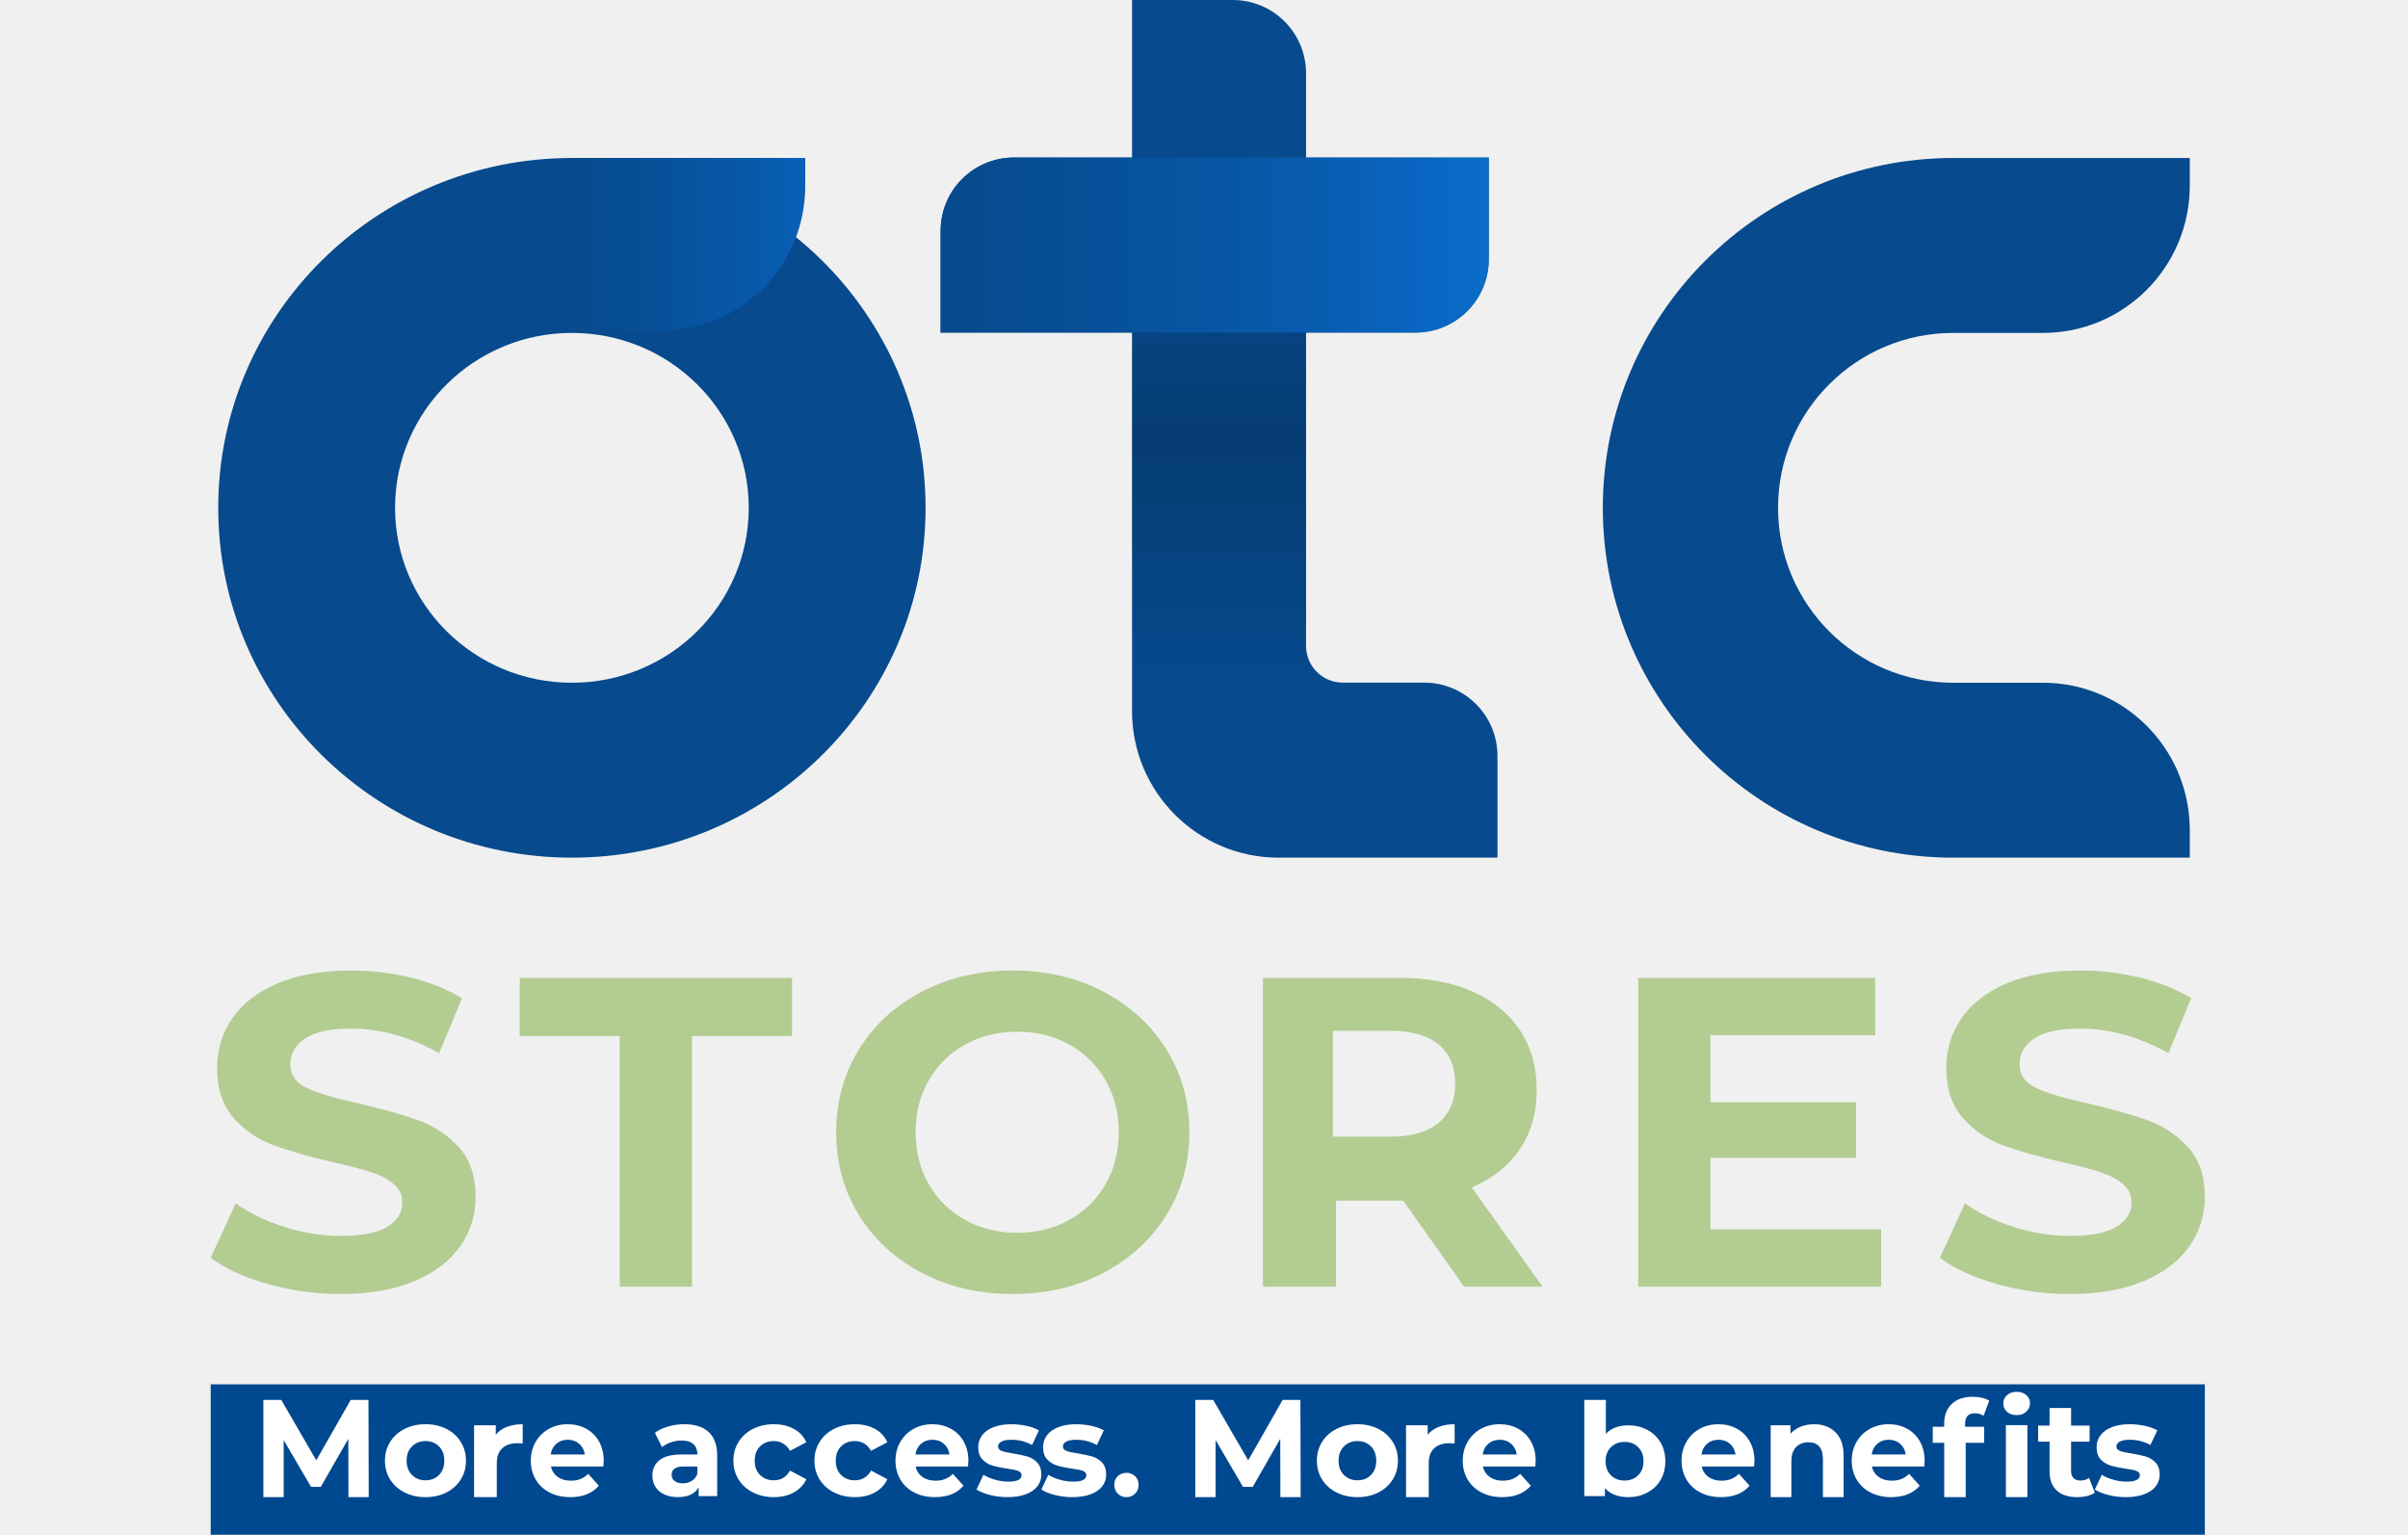
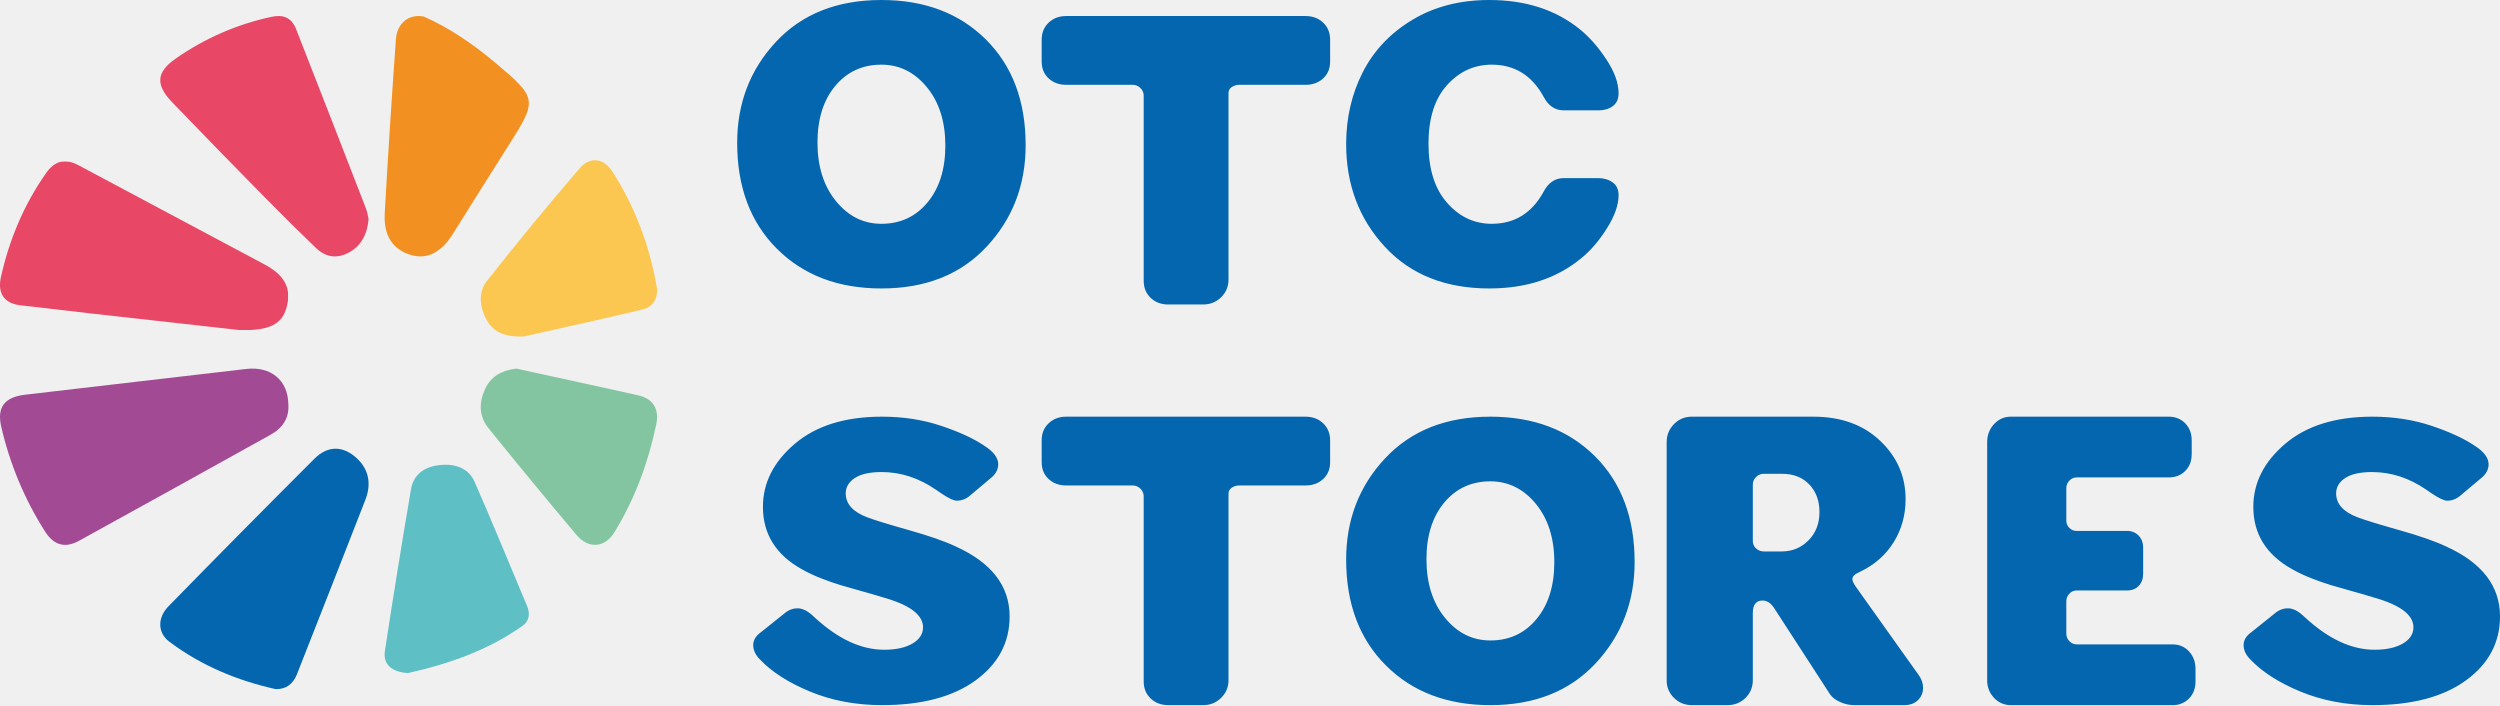
- <svg xmlns="http://www.w3.org/2000/svg" xmlns:xlink="http://www.w3.org/1999/xlink" width="320" height="204">
+ <svg xmlns="http://www.w3.org/2000/svg" xmlns:xlink="http://www.w3.org/1999/xlink" viewBox="0 0 156 44">
  <defs>
-     <path d="M94 46.5C94 72.181 72.957 93 47 93S0 72.181 0 46.5 21.043 0 47 0s47 20.819 47 46.5zm-23.5 0c0 12.84-10.521 23.25-23.5 23.25S23.5 59.34 23.5 46.5 34.021 23.25 47 23.25 70.5 33.66 70.5 46.5z" id="c" />
-     <path d="M48.563 9.744v11.195h24.28V34.46c0 5.38-4.359 9.743-9.736 9.743H48.563v41.659a4.87 4.87 0 004.868 4.872h10.832c5.378 0 9.737 4.362 9.737 9.743V114H44.911c-10.755 0-19.474-8.725-19.474-19.487V44.204H0V30.682c0-5.38 4.36-9.743 9.737-9.743h15.7V0h13.389c5.377 0 9.736 4.362 9.736 9.744z" transform="translate(97)" id="d" />
-     <path d="M48.563 0h24.28v13.522c0 5.381-4.359 9.743-9.736 9.743H0V9.744C0 4.362 4.36 0 9.737 0h38.825z" transform="translate(97 20.939)" id="f" />
-     <path d="M0 0h31v3.833C31 14.42 22.326 23 11.625 23H0V0z" transform="translate(48 21)" id="h" />
-     <path id="a" d="M0 0h320v204H0z" />
-     <linearGradient x1=".5" y1="0" x2=".5" y2="1" id="e">
-       <stop offset=".284" stop-color="#FFF" stop-opacity=".502" />
-       <stop offset=".512" stop-color="#A0A0A0" stop-opacity=".502" />
-       <stop offset=".787" stop-color="#FFF" stop-opacity=".502" />
-     </linearGradient>
-     <linearGradient x1="1" y1=".5" x2="0" y2=".5" id="g">
-       <stop offset="0" stop-color="#7C7C7C" stop-opacity=".502" />
-       <stop offset="1" stop-opacity=".502" />
-     </linearGradient>
-     <linearGradient x1="1" y1=".5" x2="0" y2=".5" id="i">
-       <stop offset="0" stop-color="#6B6B6B" stop-opacity=".412" />
-       <stop offset="1" stop-opacity=".502" />
-     </linearGradient>
-     <clipPath id="b">
-       <use xlink:href="#a" clip-rule="evenodd" />
-     </clipPath>
+     <path id="a" d="M0 .067h17.988v10.534H0z" />
+     <path id="c" d="M0 44h209V0H0z" />
  </defs>
-   <g clip-path="url(#b)">
-     <path d="M28 184h265v20H28v-20z" fill="#00488F" />
-     <g fill="#FFF">
-       <path d="M46.305 199l-.017-7.752-3.657 6.387h-1.294l-3.638-6.221V199H35v-12.923h2.378l4.65 8.03 4.578-8.03h2.36L49 199h-2.695z" />
-       <path d="M51.847 196.658c.46.733 1.101 1.308 1.923 1.721.82.415 1.746.621 2.778.621 1.033 0 1.955-.205 2.77-.62a4.751 4.751 0 001.913-1.722c.461-.737.692-1.57.692-2.503s-.23-1.766-.692-2.502c-.462-.737-1.1-1.309-1.913-1.725-.815-.413-1.738-.62-2.77-.62-1.033 0-1.958.207-2.778.62-.822.415-1.462.988-1.923 1.725-.461.736-.693 1.57-.693 2.502 0 .933.232 1.766.693 2.503zm7.198-2.504c0 .794-.234 1.424-.701 1.898-.468.474-1.067.71-1.794.71-.73 0-1.33-.238-1.804-.71-.474-.473-.71-1.104-.71-1.898q0-1.191.71-1.898c.474-.473 1.074-.71 1.804-.71.727 0 1.326.236 1.794.71.467.47.7 1.104.7 1.898z" fill-rule="evenodd" />
-       <path d="M67.344 189.663c.612-.238 1.318-.355 2.118-.355v2.557a11.438 11.438 0 00-.676-.037c-.865 0-1.542.222-2.031.667-.491.442-.736 1.109-.736 1.997V199H63v-9.55h2.884v1.261c.36-.461.847-.81 1.46-1.048z" />
-       <path d="M73.222 194.926h6.957c.034-.455.051-.701.051-.736 0-.982-.209-1.84-.624-2.582a4.31 4.31 0 00-1.719-1.707c-.728-.394-1.544-.593-2.444-.593-.923 0-1.758.207-2.504.62a4.552 4.552 0 00-1.76 1.732c-.428.742-.64 1.573-.64 2.496 0 .933.215 1.766.649 2.502.432.734 1.048 1.308 1.844 1.722.799.415 1.716.62 2.754.62q2.495 0 3.795-1.522l-1.419-1.575a3.05 3.05 0 01-1.034.692c-.37.146-.795.218-1.274.218-.695 0-1.276-.168-1.743-.508a2.203 2.203 0 01-.89-1.38zm-.035-1.594c.091-.607.342-1.085.753-1.435.41-.348.916-.525 1.521-.526.593 0 1.094.178 1.504.533.41.358.662.835.752 1.428h-4.53zm22.121.157c0-1.401-.378-2.447-1.13-3.142-.754-.695-1.833-1.042-3.236-1.04-.732 0-1.443.102-2.134.298-.691.2-1.284.478-1.778.842l.944 1.906c.326-.27.722-.482 1.19-.64a4.43 4.43 0 011.424-.237c.697 0 1.219.16 1.568.48.347.324.523.782.523 1.375h-2.091c-1.327 0-2.308.25-2.944.753-.634.502-.952 1.191-.952 2.066 0 .547.135 1.04.405 1.47.27.431.66.772 1.171 1.015.511.244 1.116.365 1.812.365 1.35 0 2.272-.438 2.766-1.312v1.172h2.462v-5.371zm-2.632 2.397a1.752 1.752 0 01-.742.952 2.205 2.205 0 01-1.197.326c-.462 0-.824-.104-1.087-.308-.265-.202-.397-.481-.397-.831 0-.736.54-1.101 1.619-1.101h1.804v.962z" fill-rule="evenodd" />
-       <path d="M100.069 198.378c-.819-.413-1.458-.988-1.918-1.721-.459-.737-.69-1.57-.69-2.502 0-.933.231-1.766.69-2.503.46-.736 1.1-1.31 1.918-1.724.817-.413 1.74-.62 2.767-.62 1.015 0 1.901.207 2.66.62a3.728 3.728 0 011.658 1.777l-2.167 1.139c-.502-.866-1.225-1.297-2.168-1.297-.727 0-1.332.235-1.808.7-.48.469-.717 1.104-.717 1.909 0 .805.238 1.44.717 1.906.477.468 1.08.701 1.808.701.955 0 1.679-.433 2.168-1.296l2.167 1.153c-.347.747-.898 1.33-1.657 1.751-.76.422-1.644.629-2.661.629-1.027-.001-1.95-.207-2.767-.622zm10.768 0a4.733 4.733 0 01-1.918-1.721c-.458-.737-.689-1.57-.689-2.502 0-.933.23-1.766.69-2.503.46-.736 1.099-1.31 1.917-1.724.818-.413 1.74-.62 2.767-.62 1.016 0 1.902.207 2.661.62a3.728 3.728 0 011.658 1.777l-2.168 1.139c-.501-.866-1.225-1.297-2.167-1.297-.728 0-1.333.235-1.808.7-.48.469-.718 1.104-.718 1.909 0 .805.238 1.44.718 1.906.477.468 1.08.701 1.808.701.955 0 1.678-.433 2.167-1.296l2.168 1.153c-.347.747-.899 1.33-1.658 1.751-.76.422-1.644.629-2.66.629-1.027-.001-1.95-.207-2.768-.622z" />
-       <path d="M121.684 194.926h6.957c.034-.455.051-.701.051-.736 0-.982-.209-1.84-.624-2.582a4.31 4.31 0 00-1.719-1.707c-.728-.394-1.544-.593-2.444-.593-.923 0-1.758.207-2.504.62a4.552 4.552 0 00-1.76 1.732c-.428.742-.641 1.573-.641 2.496 0 .933.216 1.766.65 2.502.432.734 1.048 1.308 1.844 1.722.799.415 1.716.62 2.754.62q2.495 0 3.795-1.522l-1.42-1.575a3.038 3.038 0 01-1.033.692c-.37.146-.795.218-1.274.218-.695 0-1.277-.168-1.743-.508a2.203 2.203 0 01-.89-1.38zm-.035-1.594c.091-.607.342-1.085.753-1.435.41-.348.916-.525 1.52-.526.594 0 1.095.178 1.505.533.41.358.662.835.752 1.428h-4.53z" fill-rule="evenodd" />
-       <path d="M131.574 198.716c-.755-.195-1.357-.436-1.804-.728l.92-1.959c.424.268.937.486 1.539.657a6.56 6.56 0 001.77.253c1.167 0 1.75-.286 1.75-.857 0-.268-.157-.46-.477-.579-.318-.116-.808-.215-1.468-.297-.779-.116-1.421-.25-1.929-.403a3.009 3.009 0 01-1.319-.805c-.37-.386-.556-.932-.556-1.646 0-.593.174-1.122.522-1.583.347-.46.855-.82 1.522-1.075.665-.257 1.452-.386 2.361-.386.673 0 1.34.074 2.01.218.665.146 1.217.347 1.653.604l-.92 1.942a5.522 5.522 0 00-2.743-.7c-.59 0-1.033.082-1.328.247-.295.164-.441.373-.441.628 0 .292.158.497.478.613.318.118.824.228 1.521.333.779.13 1.416.266 1.91.411.495.147.927.413 1.291.797.365.383.549.923.549 1.608a2.47 2.47 0 01-.53 1.559c-.356.455-.872.807-1.55 1.056-.679.253-1.483.376-2.414.376a9.275 9.275 0 01-2.317-.284zm8.616 0c-.756-.195-1.356-.436-1.805-.728l.921-1.959c.425.268.937.486 1.54.657.6.168 1.19.253 1.769.253 1.168 0 1.752-.286 1.752-.857 0-.268-.16-.46-.478-.579-.319-.116-.809-.215-1.469-.297-.778-.116-1.422-.25-1.928-.403a3.001 3.001 0 01-1.32-.805c-.37-.386-.556-.932-.556-1.646 0-.593.173-1.122.521-1.583.349-.46.857-.82 1.522-1.075.666-.257 1.454-.386 2.361-.386.673 0 1.342.074 2.01.218.665.146 1.217.347 1.654.604l-.92 1.942a5.527 5.527 0 00-2.744-.7c-.59 0-1.031.082-1.327.247-.295.164-.442.373-.442.628 0 .292.16.497.478.613.318.118.826.228 1.521.333.779.13 1.416.266 1.911.411a2.89 2.89 0 011.292.797c.365.383.547.923.547 1.608a2.47 2.47 0 01-.53 1.559c-.355.455-.872.807-1.55 1.056-.677.253-1.483.376-2.414.376a9.275 9.275 0 01-2.316-.284zm8.354-.181c-.31-.31-.467-.699-.467-1.166 0-.478.156-.864.467-1.156.31-.295.694-.444 1.15-.444a1.6 1.6 0 011.147.444c.312.293.467.678.467 1.156 0 .467-.155.856-.467 1.166-.31.31-.694.465-1.148.465a1.554 1.554 0 01-1.15-.465zm21.607.465l-.018-7.752-3.657 6.387h-1.294l-3.638-6.221V199h-2.698v-12.923h2.378l4.649 8.03 4.578-8.03h2.36l.035 12.923h-2.695z" />
-       <path d="M175.692 196.658a4.73 4.73 0 001.924 1.721c.82.415 1.745.621 2.778.621s1.955-.205 2.77-.62a4.751 4.751 0 001.913-1.722c.461-.737.692-1.57.692-2.503s-.231-1.766-.692-2.502c-.463-.737-1.1-1.309-1.914-1.725-.814-.413-1.738-.62-2.77-.62s-1.957.207-2.777.62c-.822.415-1.462.988-1.924 1.725-.46.736-.692 1.57-.692 2.502 0 .933.231 1.766.692 2.503zm7.199-2.504c0 .794-.235 1.424-.701 1.898-.468.474-1.067.71-1.794.71-.73 0-1.33-.238-1.804-.71-.474-.473-.711-1.104-.711-1.898q0-1.191.71-1.898c.474-.473 1.074-.71 1.804-.71.728 0 1.327.236 1.795.71.466.47.7 1.104.7 1.898z" fill-rule="evenodd" />
-       <path d="M191.19 189.663c.61-.238 1.318-.355 2.117-.355v2.557a11.444 11.444 0 00-.676-.037c-.864 0-1.542.222-2.031.667-.492.442-.736 1.109-.736 1.997V199h-3.018v-9.55h2.884v1.261c.36-.461.846-.81 1.46-1.048z" />
-       <path d="M197.069 194.926h6.957c.033-.455.051-.701.051-.736 0-.982-.209-1.84-.625-2.582a4.31 4.31 0 00-1.718-1.707c-.729-.394-1.544-.593-2.445-.593-.923 0-1.758.207-2.503.62a4.552 4.552 0 00-1.76 1.732c-.428.742-.641 1.573-.641 2.496 0 .933.215 1.766.65 2.502.432.734 1.047 1.308 1.844 1.722.798.415 1.716.62 2.754.62q2.495 0 3.795-1.522l-1.42-1.575a3.038 3.038 0 01-1.033.692c-.37.146-.795.218-1.274.218-.696 0-1.277-.168-1.744-.508a2.203 2.203 0 01-.888-1.38zm-.035-1.594c.09-.607.342-1.085.752-1.435.41-.348.917-.525 1.522-.526.593 0 1.094.178 1.504.533.41.358.661.835.752 1.428h-4.53zm23.63-1.613a4.435 4.435 0 00-1.773-1.67 5.266 5.266 0 00-2.51-.593c-1.261 0-2.254.374-2.976 1.121v-4.5h-2.867v12.786h2.74v-1.067c.71.802 1.744 1.204 3.104 1.204.919 0 1.756-.196 2.51-.593a4.423 4.423 0 001.772-1.672c.43-.718.643-1.554.643-2.507 0-.953-.213-1.79-.643-2.51zm-2.26 2.508c0 .782-.236 1.402-.709 1.869-.472.466-1.075.698-1.81.698-.733 0-1.338-.232-1.809-.698-.472-.466-.708-1.087-.708-1.87q0-1.173.708-1.868c.471-.466 1.076-.7 1.81-.7s1.337.233 1.81.7c.472.462.708 1.086.708 1.869zm7.742.699h6.957c.033-.455.051-.701.051-.736 0-.982-.209-1.84-.624-2.582a4.31 4.31 0 00-1.719-1.707c-.728-.394-1.544-.593-2.444-.593-.924 0-1.758.207-2.504.62a4.552 4.552 0 00-1.76 1.732c-.428.742-.641 1.573-.641 2.496 0 .933.216 1.766.65 2.502.432.734 1.047 1.308 1.844 1.722.798.415 1.716.62 2.754.62q2.495 0 3.795-1.522l-1.42-1.575a3.038 3.038 0 01-1.033.692c-.37.146-.795.218-1.274.218-.695 0-1.277-.168-1.743-.508a2.203 2.203 0 01-.89-1.38zm-.036-1.594c.091-.607.342-1.085.752-1.435.41-.348.918-.525 1.522-.526.593 0 1.094.178 1.504.533.41.358.662.835.752 1.428h-4.53z" fill-rule="evenodd" />
-       <path d="M243.915 190.371c.723.712 1.085 1.766 1.085 3.16V199h-2.75v-5.04c0-.758-.163-1.324-.493-1.696-.328-.37-.805-.557-1.427-.557-.694 0-1.246.215-1.657.648-.412.432-.616 1.072-.616 1.925V199h-2.75v-9.55h2.628v1.12a3.655 3.655 0 011.357-.935 4.699 4.699 0 011.778-.327c1.174-.002 2.123.353 2.845 1.063z" />
-       <path d="M248.76 194.926h6.958c.036-.455.051-.701.051-.736 0-.982-.209-1.84-.624-2.582a4.31 4.31 0 00-1.719-1.707c-.728-.394-1.542-.593-2.443-.593-.923 0-1.758.207-2.503.62a4.546 4.546 0 00-1.762 1.732c-.427.742-.64 1.573-.64 2.496 0 .933.216 1.766.649 2.502.432.734 1.048 1.308 1.846 1.722.798.415 1.715.62 2.752.62q2.497 0 3.795-1.522l-1.419-1.575a3.032 3.032 0 01-1.033.692 3.46 3.46 0 01-1.275.218c-.694 0-1.276-.168-1.743-.508a2.209 2.209 0 01-.89-1.38zm-.031-1.594c.09-.607.34-1.085.75-1.435.412-.348.918-.525 1.522-.526.593 0 1.095.178 1.505.533.41.358.66.835.751 1.428h-4.528zm17.982-5.68a1.428 1.428 0 01-.495-1.104c0-.44.165-.808.495-1.105.33-.294.757-.443 1.282-.443.524 0 .952.142 1.281.427.328.283.495.639.495 1.066 0 .462-.165.844-.495 1.147-.33.305-.757.454-1.281.454-.525.001-.952-.145-1.282-.442zm-3.038 1.991h-2.525v-.406c0-.926.433-1.388 1.3-1.388q.659 0 1.153.337l.75-2.01a3.016 3.016 0 00-.961-.382 5.383 5.383 0 00-1.217-.134c-1.208 0-2.145.32-2.81.962-.667.637-.998 1.503-.998 2.594v.427h-1.52v2.136h1.52V199h2.855v-7.221h2.453v-2.136zm5.746-.214h-2.856V199h2.856v-9.57z" fill-rule="evenodd" />
-       <path d="M278.384 198.396a2.96 2.96 0 01-1.035.455c-.41.101-.841.149-1.293.149-1.174 0-2.082-.29-2.724-.873-.642-.58-.964-1.435-.964-2.564v-3.937h-1.522v-2.139h1.522v-2.333h2.861v2.333h2.458v2.14h-2.458v3.902c0 .402.106.714.322.935.213.219.516.328.909.328.451 0 .836-.117 1.154-.356l.77 1.96zm1.806.32c-.756-.195-1.356-.436-1.805-.728l.921-1.959c.425.268.937.486 1.54.657.6.168 1.19.253 1.769.253 1.168 0 1.752-.286 1.752-.857 0-.268-.16-.46-.478-.579-.319-.116-.809-.215-1.469-.297-.778-.116-1.422-.25-1.928-.403a3.001 3.001 0 01-1.32-.805c-.37-.386-.556-.932-.556-1.646 0-.593.173-1.122.521-1.583.349-.46.857-.82 1.522-1.075.666-.257 1.454-.386 2.361-.386.673 0 1.342.074 2.01.218.665.146 1.217.347 1.654.604l-.92 1.942a5.527 5.527 0 00-2.744-.7c-.59 0-1.031.082-1.327.247-.295.164-.442.373-.442.628 0 .292.16.497.478.613.318.118.826.228 1.521.333.779.13 1.416.266 1.911.411a2.89 2.89 0 011.292.797c.365.383.547.923.547 1.608a2.47 2.47 0 01-.53 1.559c-.355.455-.872.807-1.55 1.056-.677.253-1.483.376-2.414.376a9.283 9.283 0 01-2.316-.284z" />
+   <g fill="none" fill-rule="evenodd">
+     <path d="M58.73 30.784l-.317-.218c-1.071-.74-2.205-1.11-3.399-1.11-.739 0-1.296.124-1.675.373-.377.25-.566.568-.566.955 0 .66.448 1.16 1.345 1.497.474.178 1.339.444 2.595.798 1.257.355 2.229.692 2.913 1.015C61.875 35.108 63 36.566 63 38.466c0 1.628-.707 2.957-2.121 3.988C59.464 43.484 57.518 44 55.04 44c-1.634 0-3.133-.283-4.494-.846-1.363-.564-2.412-1.241-3.15-2.03-.264-.274-.396-.563-.396-.87 0-.305.159-.571.475-.798l1.476-1.182c.246-.21.518-.315.817-.315.299 0 .615.153.95.46l.157.145c1.44 1.32 2.873 1.98 4.297 1.98.738 0 1.326-.129 1.765-.386.44-.258.66-.595.66-1.015 0-.789-.853-1.417-2.557-1.884-.247-.08-.659-.202-1.24-.362-.579-.162-1.032-.29-1.356-.388a15.758 15.758 0 01-1.173-.41 9.365 9.365 0 01-1.24-.58c-1.616-.902-2.424-2.199-2.424-3.89 0-1.497.662-2.81 1.99-3.937C50.923 26.564 52.737 26 55.04 26c1.318 0 2.544.19 3.677.567 1.133.379 2.034.794 2.702 1.245.58.37.87.757.87 1.16 0 .338-.167.636-.502.893l-1.265 1.064a1.23 1.23 0 01-.816.314c-.194 0-.52-.153-.976-.459M71.366 42.518V30.971a.644.644 0 00-.204-.477.668.668 0 00-.486-.2h-4.143c-.443 0-.809-.134-1.098-.403-.29-.267-.435-.618-.435-1.054v-1.355c0-.436.144-.792.435-1.068.29-.276.655-.414 1.098-.414h14.932c.444 0 .81.138 1.1.414.29.276.435.632.435 1.068v1.355c0 .436-.145.787-.435 1.054-.29.269-.656.402-1.1.402h-4.142a.804.804 0 00-.46.139.42.42 0 00-.204.363v11.648c0 .436-.154.803-.46 1.104a1.544 1.544 0 01-1.125.453H72.9c-.444 0-.81-.138-1.099-.415-.29-.275-.435-.631-.435-1.067M93 39.965c1.184 0 2.144-.447 2.883-1.34.737-.894 1.106-2.074 1.106-3.54 0-1.498-.385-2.714-1.155-3.65-.77-.932-1.715-1.4-2.834-1.4-1.184 0-2.144.443-2.883 1.329-.737.887-1.106 2.062-1.106 3.528 0 1.498.385 2.717 1.155 3.66.77.942 1.715 1.413 2.834 1.413M93 44c-2.692 0-4.865-.825-6.519-2.476C84.826 39.874 84 37.67 84 34.915c0-2.48.81-4.586 2.433-6.317C88.054 26.866 90.243 26 93 26c2.692 0 4.865.822 6.519 2.464 1.655 1.644 2.481 3.842 2.481 6.596 0 2.481-.81 4.592-2.433 6.331C97.946 43.131 95.757 44 93 44M110.06 34.41h1.116c.658 0 1.217-.23 1.673-.69.457-.46.685-1.05.685-1.77 0-.703-.211-1.277-.634-1.72-.422-.443-.989-.665-1.699-.665h-1.14a.663.663 0 00-.483.2.646.646 0 00-.202.477v3.516c0 .184.067.338.202.463a.683.683 0 00.482.189m5.731 2.184l3.93 5.522c.185.252.279.52.279.804 0 .302-.105.557-.318.766-.211.209-.493.314-.848.314h-3.17a2.13 2.13 0 01-.824-.188c-.295-.126-.51-.289-.647-.49l-3.499-5.397c-.203-.302-.44-.453-.71-.453-.406 0-.608.26-.608.779v4.192c0 .437-.153.803-.457 1.105-.304.301-.676.452-1.116.452h-2.232c-.438 0-.81-.151-1.115-.452a1.496 1.496 0 01-.456-1.105V27.582c0-.436.153-.808.456-1.118.304-.309.677-.464 1.115-.464h7.582c1.725 0 3.114.502 4.171 1.507 1.056 1.004 1.585 2.217 1.585 3.64 0 .986-.245 1.879-.735 2.673-.49.795-1.183 1.41-2.08 1.845l-.1.05c-.27.118-.406.26-.406.427 0 .101.067.251.203.452M132.73 36.845h-3.15a.605.605 0 00-.452.201.668.668 0 00-.19.477v2.009c0 .184.062.342.19.477.127.134.279.2.453.2h5.988c.414 0 .755.146 1.026.439.27.294.405.657.405 1.092v.778c0 .437-.135.792-.405 1.069a1.38 1.38 0 01-1.026.413h-10.09a1.39 1.39 0 01-1.05-.452 1.544 1.544 0 01-.429-1.105V27.582c0-.436.142-.807.428-1.118.286-.309.637-.464 1.05-.464h9.853c.413 0 .756.138 1.026.414.27.276.405.633.405 1.067v.854c0 .435-.135.787-.405 1.054-.27.268-.613.402-1.026.402h-5.75a.607.607 0 00-.453.2.668.668 0 00-.19.477v2.009c0 .184.062.34.19.464a.624.624 0 00.453.189h3.15a.97.97 0 01.716.288c.19.194.286.45.286.766v1.606c0 .319-.092.574-.275.767-.182.192-.425.288-.728.288M151.73 30.784l-.316-.218c-1.073-.74-2.206-1.11-3.4-1.11-.738 0-1.296.124-1.674.373-.377.25-.566.568-.566.955 0 .66.448 1.16 1.343 1.497.475.178 1.34.444 2.597.798 1.256.355 2.227.692 2.912 1.015 2.249 1.014 3.374 2.472 3.374 4.372 0 1.628-.707 2.957-2.122 3.988-1.415 1.03-3.36 1.546-5.838 1.546-1.633 0-3.132-.283-4.493-.846-1.363-.564-2.412-1.241-3.15-2.03-.264-.274-.397-.563-.397-.87 0-.305.16-.571.476-.798l1.475-1.182c.246-.21.519-.315.818-.315.298 0 .615.153.948.46l.158.145c1.442 1.32 2.873 1.98 4.297 1.98.738 0 1.326-.129 1.766-.386.44-.258.66-.595.66-1.015 0-.789-.854-1.417-2.558-1.884-.247-.08-.66-.202-1.239-.362a92.8 92.8 0 01-1.358-.388 15.927 15.927 0 01-1.172-.41 9.364 9.364 0 01-1.238-.58c-1.618-.902-2.426-2.199-2.426-3.89 0-1.497.663-2.81 1.99-3.937 1.327-1.128 3.142-1.692 5.443-1.692 1.317 0 2.543.19 3.677.567 1.133.379 2.034.794 2.701 1.245.58.37.87.757.87 1.16 0 .338-.166.636-.5.893l-1.265 1.064c-.247.21-.52.314-.817.314-.195 0-.52-.153-.976-.459" fill="#0466AF" />
+     <path d="M17.993 25.221c.065.835-.339 1.478-1.087 1.894-3.987 2.217-7.977 4.43-11.974 6.629-.848.468-1.559.303-2.112-.563a20.88 20.88 0 01-2.74-6.545c-.29-1.239.215-1.859 1.49-2.007 4.597-.533 9.194-1.066 13.79-1.606 1.53-.179 2.611.69 2.633 2.198" fill="#A34A95" />
+     <g transform="translate(0 10)">
+       <mask id="b" fill="#fff">
+         <use xlink:href="#a" />
+       </mask>
+       <path d="M14.963 10.597c-2.814-.314-6.03-.67-9.245-1.033-1.472-.164-2.94-.35-4.412-.509C.158 8.931-.15 8.205.062 7.268.586 4.943 1.494 2.762 2.883.79 3.404.05 4.047-.144 4.899.312 8.768 2.387 12.65 4.436 16.52 6.508c1.291.692 1.69 1.536 1.352 2.71-.286 1-1.065 1.433-2.91 1.379" fill="#E84765" mask="url(#b)" />
    </g>
-     <g fill-rule="evenodd" transform="translate(29 21)">
-       <use fill="#074A8D" xlink:href="#c" />
-       <use fill="#FFF" style="mix-blend-mode:multiply" xlink:href="#c" />
-     </g>
-     <path d="M213 67.5c0-25.681 20.849-46.5 46.567-46.5H291v3.671c0 10.813-8.73 19.579-19.5 19.579h-11.933c-12.859 0-23.283 10.41-23.283 23.25s10.424 23.25 23.283 23.25H271.5c10.657 0 19.318 8.584 19.497 19.242l.003.337V114h-31.433C233.85 114 213 93.181 213 67.5z" fill="#074A8D" />
-     <g transform="translate(28)">
-       <use fill="#074A8D" xlink:href="#d" />
-       <use fill="url(#e)" style="mix-blend-mode:multiply" xlink:href="#d" />
-     </g>
-     <g transform="translate(28)">
-       <use fill="#074A8D" xlink:href="#f" />
-       <use fill="url(#g)" style="mix-blend-mode:color-dodge" xlink:href="#f" />
-     </g>
-     <path d="M76 21h31v3.001q0 .491-.024.981t-.072.98q-.048.488-.12.973-.073.486-.168.968-.096.481-.215.957-.12.477-.262.946-.143.47-.308.932-.166.463-.353.916-.188.454-.398.898-.21.444-.442.877-.23.432-.483.853-.253.422-.525.83-.273.408-.566.802-.292.395-.604.774-.311.38-.64.743-.33.364-.678.711-.347.348-.71.677-.364.33-.744.641-.38.312-.774.604-.394.293-.802.566-.408.272-.83.525-.42.252-.853.484-.434.231-.877.44-.444.21-.898.399-.453.188-.916.353-.462.165-.932.308-.47.142-.946.262-.476.119-.957.215-.482.096-.968.168-.485.072-.974.12-.488.048-.979.072-.49.024-.981.024H76V21z" fill="#074A8D" />
-     <g transform="translate(28)">
-       <use fill="#074A8D" xlink:href="#h" />
-       <use fill="url(#i)" style="mix-blend-mode:color-dodge" xlink:href="#h" />
-     </g>
-     <g fill="#B2CC92">
-       <path d="M35.532 170.66c-3.125-.89-5.636-2.049-7.532-3.472l3.328-7.246c1.813 1.307 3.972 2.357 6.472 3.148 2.5.792 5 1.188 7.5 1.188 2.783 0 4.84-.405 6.17-1.218 1.332-.81 1.996-1.89 1.996-3.235 0-.989-.393-1.812-1.18-2.466-.786-.654-1.795-1.177-3.024-1.572-1.23-.396-2.894-.834-4.992-1.309-3.226-.751-5.866-1.504-7.922-2.256a12.882 12.882 0 01-5.293-3.623c-1.472-1.663-2.207-3.88-2.207-6.653 0-2.414.665-4.603 1.995-6.562 1.33-1.959 3.336-3.514 6.017-4.662 2.68-1.148 5.957-1.722 9.828-1.722 2.702 0 5.344.318 7.924.95 2.58.635 4.838 1.544 6.775 2.732l-3.025 7.305c-3.91-2.179-7.823-3.268-11.732-3.268-2.745 0-4.77.436-6.08 1.307-1.311.873-1.967 2.02-1.967 3.446 0 1.426.757 2.485 2.27 3.176 1.51.694 3.82 1.377 6.926 2.05 3.226.754 5.866 1.506 7.922 2.256a13.145 13.145 0 015.293 3.565c1.47 1.624 2.209 3.82 2.209 6.593 0 2.376-.677 4.543-2.027 6.504-1.352 1.958-3.377 3.513-6.08 4.66-2.7 1.149-5.985 1.724-9.859 1.724a35.285 35.285 0 01-9.706-1.34zm46.825-32.944H69.07v-7.739h36.181v7.739H91.964v33.307h-9.607v-33.307z" />
-       <path d="M114.15 161.516c2.024 3.268 4.822 5.831 8.396 7.691 3.574 1.863 7.588 2.793 12.042 2.793 4.451 0 8.455-.93 12.01-2.793 3.554-1.86 6.352-4.423 8.394-7.69 2.042-3.268 3.063-6.939 3.063-11.018 0-4.078-1.021-7.75-3.063-11.017-2.042-3.267-4.84-5.83-8.395-7.69-3.554-1.862-7.558-2.792-12.01-2.792-4.453 0-8.467.93-12.041 2.791-3.574 1.86-6.372 4.424-8.395 7.691-2.02 3.268-3.033 6.939-3.033 11.017 0 4.079 1.013 7.75 3.033 11.017zm32.76-4.093a12.404 12.404 0 01-4.835 4.743c-2.055 1.132-4.355 1.699-6.902 1.699-2.55 0-4.849-.566-6.903-1.699a12.428 12.428 0 01-4.837-4.743c-1.169-2.03-1.754-4.338-1.754-6.923s.585-4.893 1.754-6.922a12.409 12.409 0 014.837-4.743c2.054-1.136 4.353-1.7 6.903-1.7 2.547 0 4.847.564 6.902 1.7a12.385 12.385 0 014.835 4.743c1.172 2.03 1.758 4.337 1.758 6.922s-.586 4.895-1.758 6.923zm39.564 2.167l8.09 11.433v-.002h10.429l-9.41-13.19c2.757-1.175 4.885-2.864 6.383-5.074 1.498-2.209 2.247-4.838 2.247-7.887 0-3.049-.74-5.687-2.218-7.917-1.476-2.229-3.586-3.947-6.32-5.159-2.739-1.211-5.966-1.817-9.682-1.817h-18.159v41.046h9.71v-11.434h8.93zm-1.715-22.576c2.818 0 4.957.606 6.422 1.817 1.467 1.21 2.2 2.95 2.2 5.22 0 2.229-.733 3.959-2.2 5.189-1.465 1.23-3.606 1.846-6.422 1.846h-7.635v-14.072h7.635z" fill-rule="evenodd" />
-       <path d="M249.974 163.4v7.623h-32.269v-41.046H249.2v7.622h-21.907v8.914h19.347v7.388h-19.347v9.498h22.682v.001zm15.353 7.26c-3.124-.89-5.636-2.049-7.53-3.472l3.328-7.246c1.813 1.307 3.97 2.357 6.472 3.148 2.5.792 5 1.188 7.5 1.188 2.782 0 4.839-.405 6.17-1.218 1.332-.81 1.995-1.89 1.995-3.235 0-.989-.392-1.812-1.179-2.466-.786-.654-1.796-1.177-3.025-1.572-1.23-.396-2.892-.834-4.99-1.309-3.227-.751-5.867-1.504-7.924-2.256a12.878 12.878 0 01-5.292-3.623c-1.472-1.663-2.209-3.88-2.209-6.653 0-2.414.667-4.603 1.997-6.562 1.33-1.959 3.336-3.514 6.016-4.662 2.683-1.148 5.958-1.722 9.83-1.722 2.7 0 5.343.318 7.924.95 2.578.635 4.838 1.544 6.775 2.732l-3.025 7.305c-3.91-2.179-7.823-3.268-11.736-3.268-2.742 0-4.77.436-6.077 1.307-1.31.873-1.966 2.02-1.966 3.446 0 1.426.755 2.485 2.27 3.176 1.51.694 3.82 1.377 6.924 2.05 3.225.754 5.866 1.506 7.924 2.256a13.13 13.13 0 015.292 3.565c1.472 1.624 2.209 3.82 2.209 6.593 0 2.376-.676 4.543-2.025 6.504-1.353 1.958-3.378 3.513-6.08 4.66-2.7 1.149-5.989 1.724-9.86 1.724a35.29 35.29 0 01-9.708-1.34z" />
-     </g>
+     <path d="M17.192 42.999c-2.34-.524-4.602-1.434-6.629-2.96-.733-.551-.751-1.489-.05-2.207 3.019-3.09 6.057-6.16 9.11-9.21.77-.767 1.67-.84 2.516-.136.83.69 1.083 1.621.658 2.709a3372.094 3372.094 0 01-4.263 10.866c-.242.61-.664.96-1.342.938" fill="#0466AF" />
+     <path d="M23 13.682c-.084.924-.444 1.605-1.137 2.022-.746.447-1.486.399-2.135-.22a144.658 144.658 0 01-3.113-3.076 633.217 633.217 0 01-5.884-6.039c-1.045-1.09-.972-1.876.234-2.714a16.418 16.418 0 015.97-2.604c.69-.15 1.244.008 1.538.758C19.938 5.542 21.39 9.28 22.84 13.02c.085.22.114.468.16.661" fill="#E84765" />
+     <path d="M25.45 42c-1.056-.077-1.554-.57-1.432-1.383a594.271 594.271 0 011.628-10.088c.153-.905.81-1.406 1.799-1.51.974-.102 1.8.202 2.171 1.048 1.128 2.575 2.19 5.175 3.28 7.764.195.462.121.93-.276 1.212-2.157 1.529-4.644 2.402-7.17 2.957" fill="#5EBFC4" />
+     <path d="M26.445 1.034c1.614.71 3.096 1.733 4.477 2.895 2.635 2.22 2.622 2.303.76 5.227-1.154 1.81-2.289 3.632-3.429 5.45-.736 1.177-1.648 1.619-2.673 1.287-1.078-.348-1.65-1.192-1.573-2.575.2-3.627.44-7.25.698-10.873.072-1.015.828-1.596 1.74-1.411" fill="#F29121" />
+     <path d="M32.69 20.996c-1.3.047-1.964-.328-2.375-1.128-.402-.785-.462-1.668.072-2.343a213.908 213.908 0 015.788-7.03c.636-.738 1.496-.634 2.031.198 1.403 2.176 2.308 4.588 2.768 7.166.121.676-.187 1.285-.847 1.443-2.61.63-5.231 1.196-7.437 1.694" fill="#FCC750" />
+     <path d="M32.22 23l3.186.695c1.469.323 2.94.64 4.406.97.946.214 1.337.853 1.137 1.817-.497 2.39-1.335 4.646-2.598 6.715-.606.993-1.621 1.08-2.381.179a415.252 415.252 0 01-5.486-6.653c-.59-.728-.612-1.58-.223-2.431.378-.826 1.058-1.183 1.96-1.292" fill="#83C5A0" />
+     <path d="M55 13.965c1.184 0 2.144-.447 2.883-1.34.737-.895 1.106-2.074 1.106-3.54 0-1.499-.385-2.714-1.155-3.648-.77-.934-1.715-1.402-2.834-1.402-1.184 0-2.144.444-2.883 1.329-.737.886-1.106 2.062-1.106 3.527 0 1.499.385 2.718 1.155 3.661.77.942 1.715 1.413 2.834 1.413M55 18c-2.692 0-4.865-.825-6.519-2.476C46.826 13.874 46 11.669 46 8.915c0-2.48.81-4.586 2.433-6.317C50.054.866 52.243 0 55 0c2.692 0 4.865.822 6.519 2.464C63.174 4.108 64 6.306 64 9.061c0 2.48-.81 4.59-2.433 6.33C59.946 17.13 57.757 18 55 18M71.367 17.52V5.97a.645.645 0 00-.205-.477.67.67 0 00-.486-.2h-4.142c-.444 0-.81-.134-1.1-.402-.29-.268-.434-.62-.434-1.054V2.482c0-.435.144-.792.435-1.068.29-.276.655-.414 1.099-.414h14.932c.443 0 .81.138 1.1.414.29.276.434.633.434 1.068v1.356c0 .435-.144.786-.434 1.054-.29.268-.657.401-1.1.401h-4.142a.81.81 0 00-.46.139.42.42 0 00-.205.363v11.65c0 .435-.153.802-.46 1.104-.307.301-.681.451-1.125.451H72.9c-.443 0-.809-.137-1.099-.413-.29-.276-.434-.632-.434-1.068M93.083 13.965c1.423 0 2.498-.66 3.226-1.981.299-.58.72-.87 1.266-.87h2.159c.348 0 .645.09.893.266.248.177.373.444.373.797 0 .613-.244 1.305-.733 2.078-.488.774-1.021 1.394-1.6 1.86C97.145 17.373 95.233 18 92.934 18c-2.746 0-4.922-.87-6.526-2.61C84.803 13.652 84 11.517 84 8.988c0-1.627.344-3.117 1.03-4.47.687-1.353 1.716-2.444 3.09-3.273C89.493.415 91.097 0 92.934 0c2.267 0 4.153.612 5.66 1.836.578.468 1.123 1.087 1.636 1.861.513.773.77 1.481.77 2.126 0 .354-.12.62-.36.797-.24.178-.533.266-.881.266h-2.184c-.546 0-.967-.29-1.266-.87-.728-1.32-1.803-1.981-3.226-1.981-1.092 0-2.023.427-2.792 1.28-.768.854-1.153 2.071-1.153 3.648 0 1.58.385 2.808 1.153 3.685.77.878 1.7 1.317 2.792 1.317" fill="#0466AF" />
  </g>
</svg>
